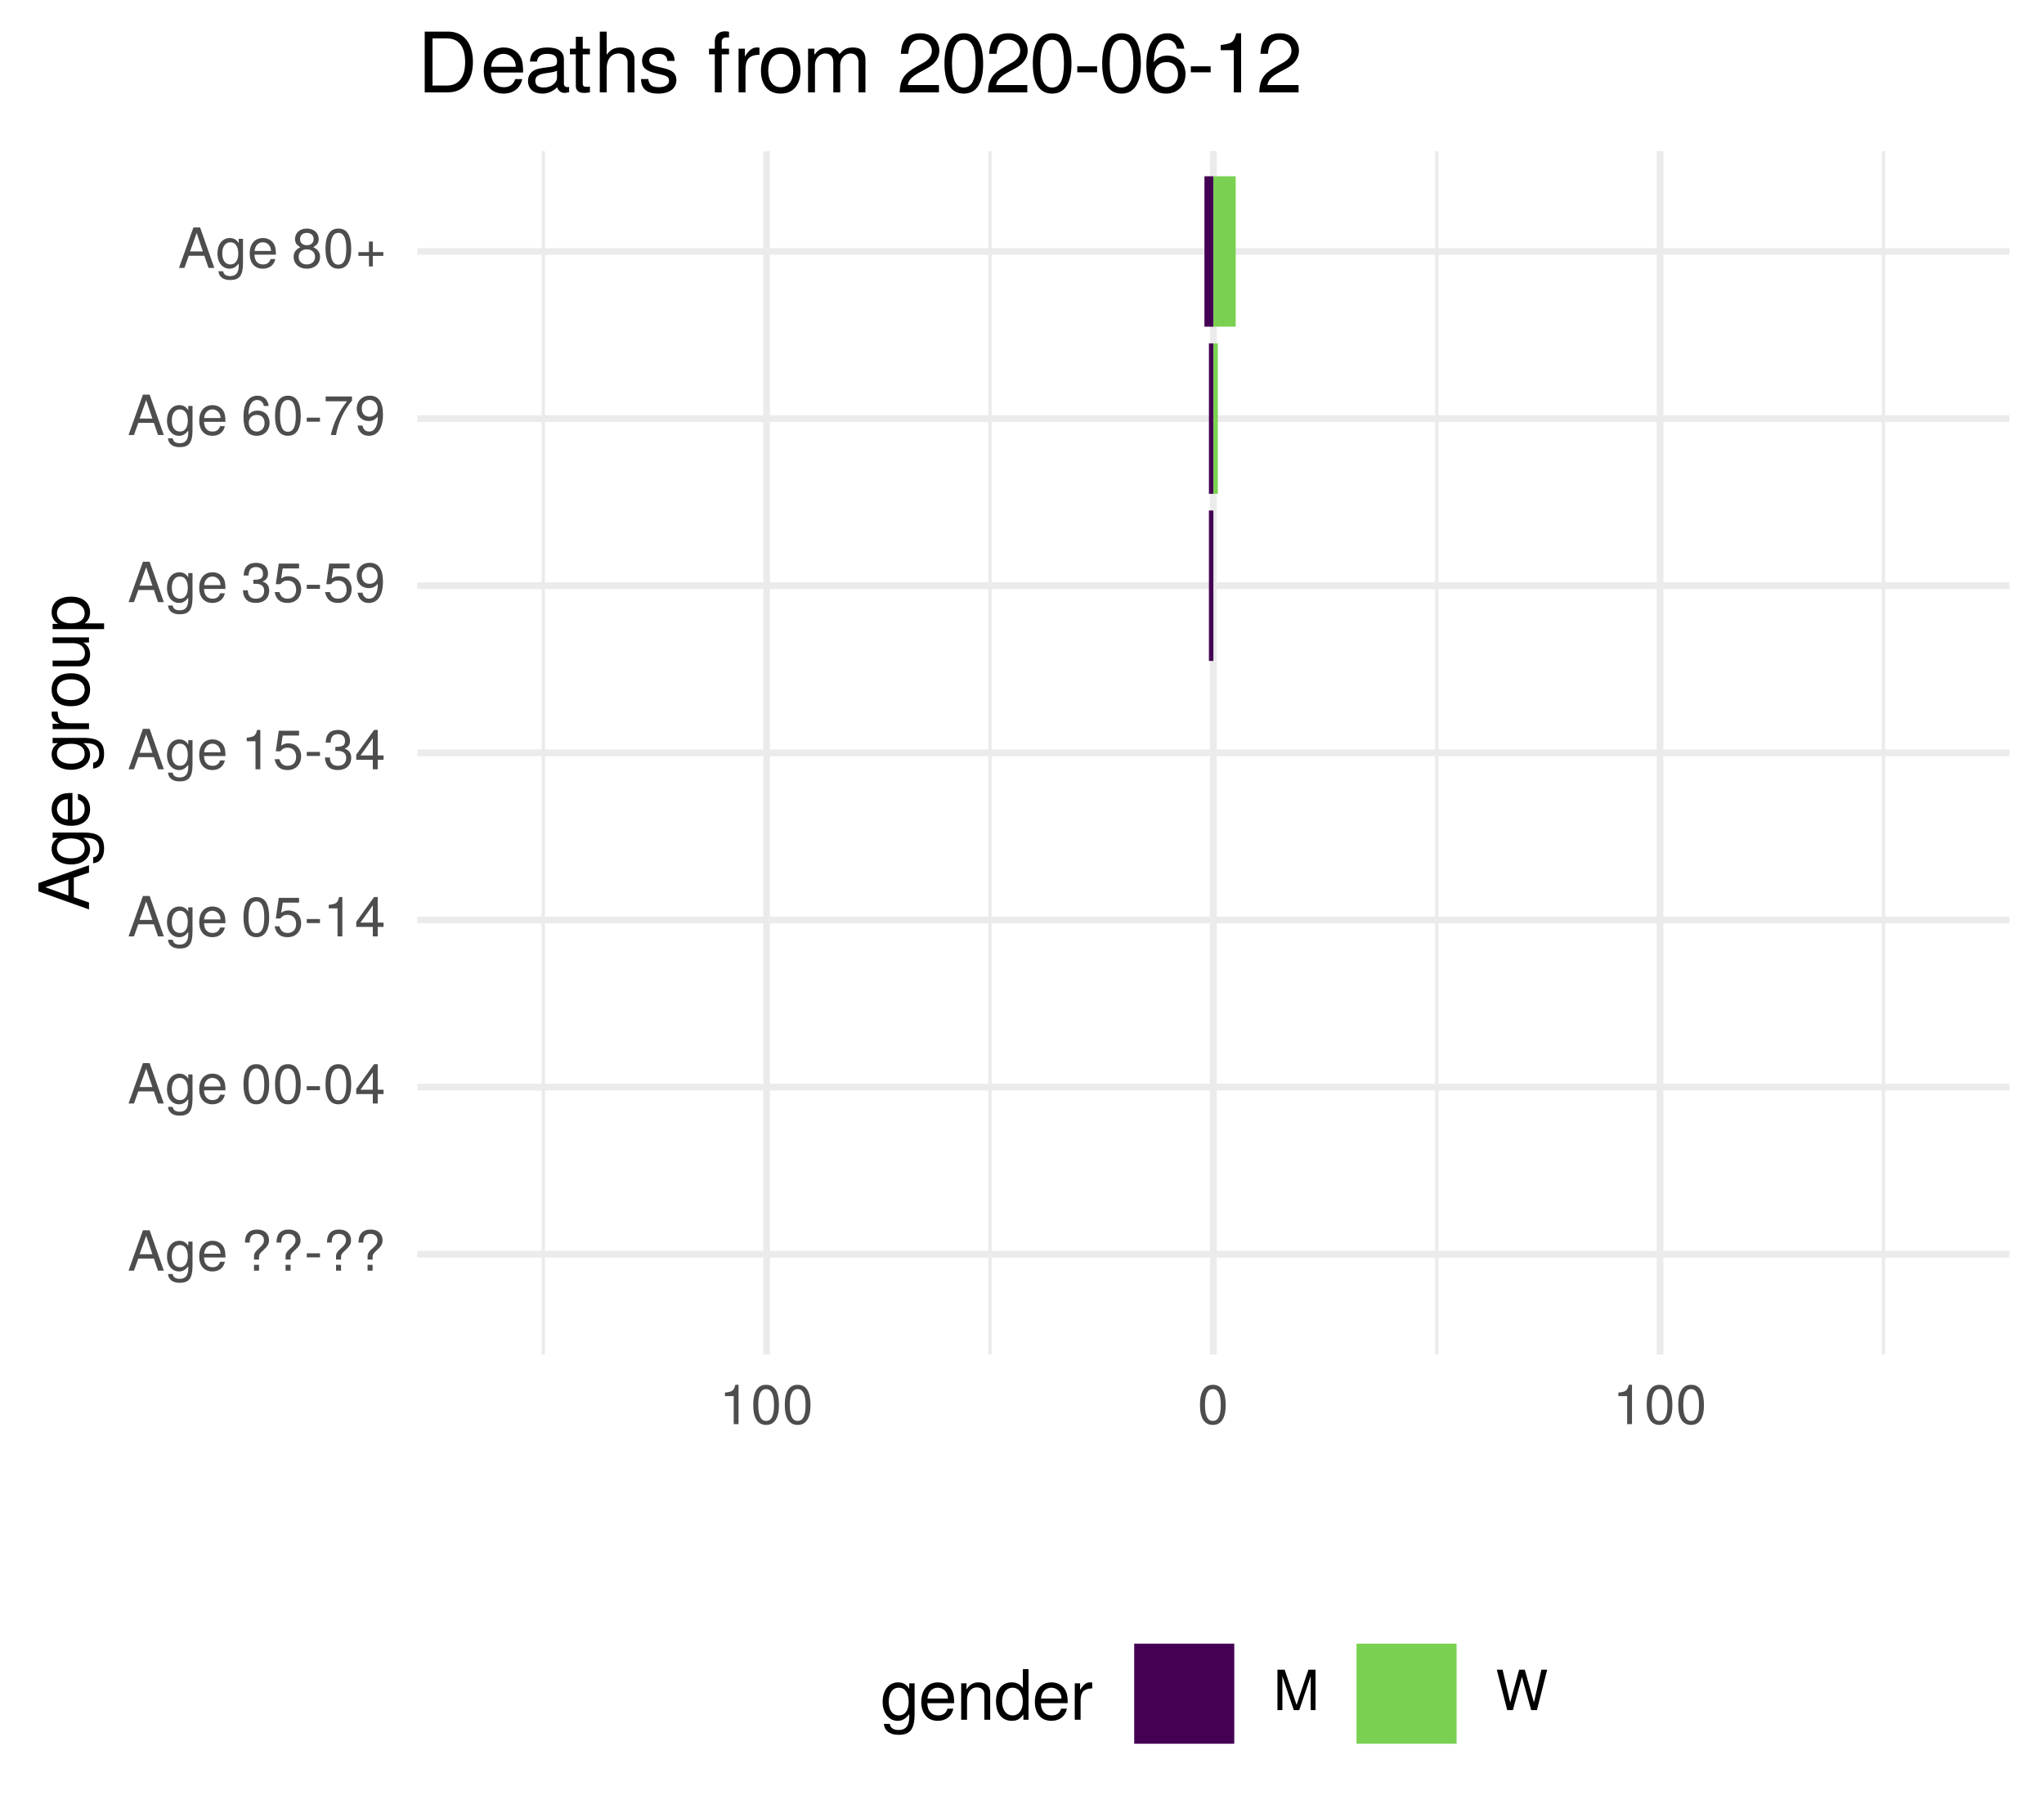
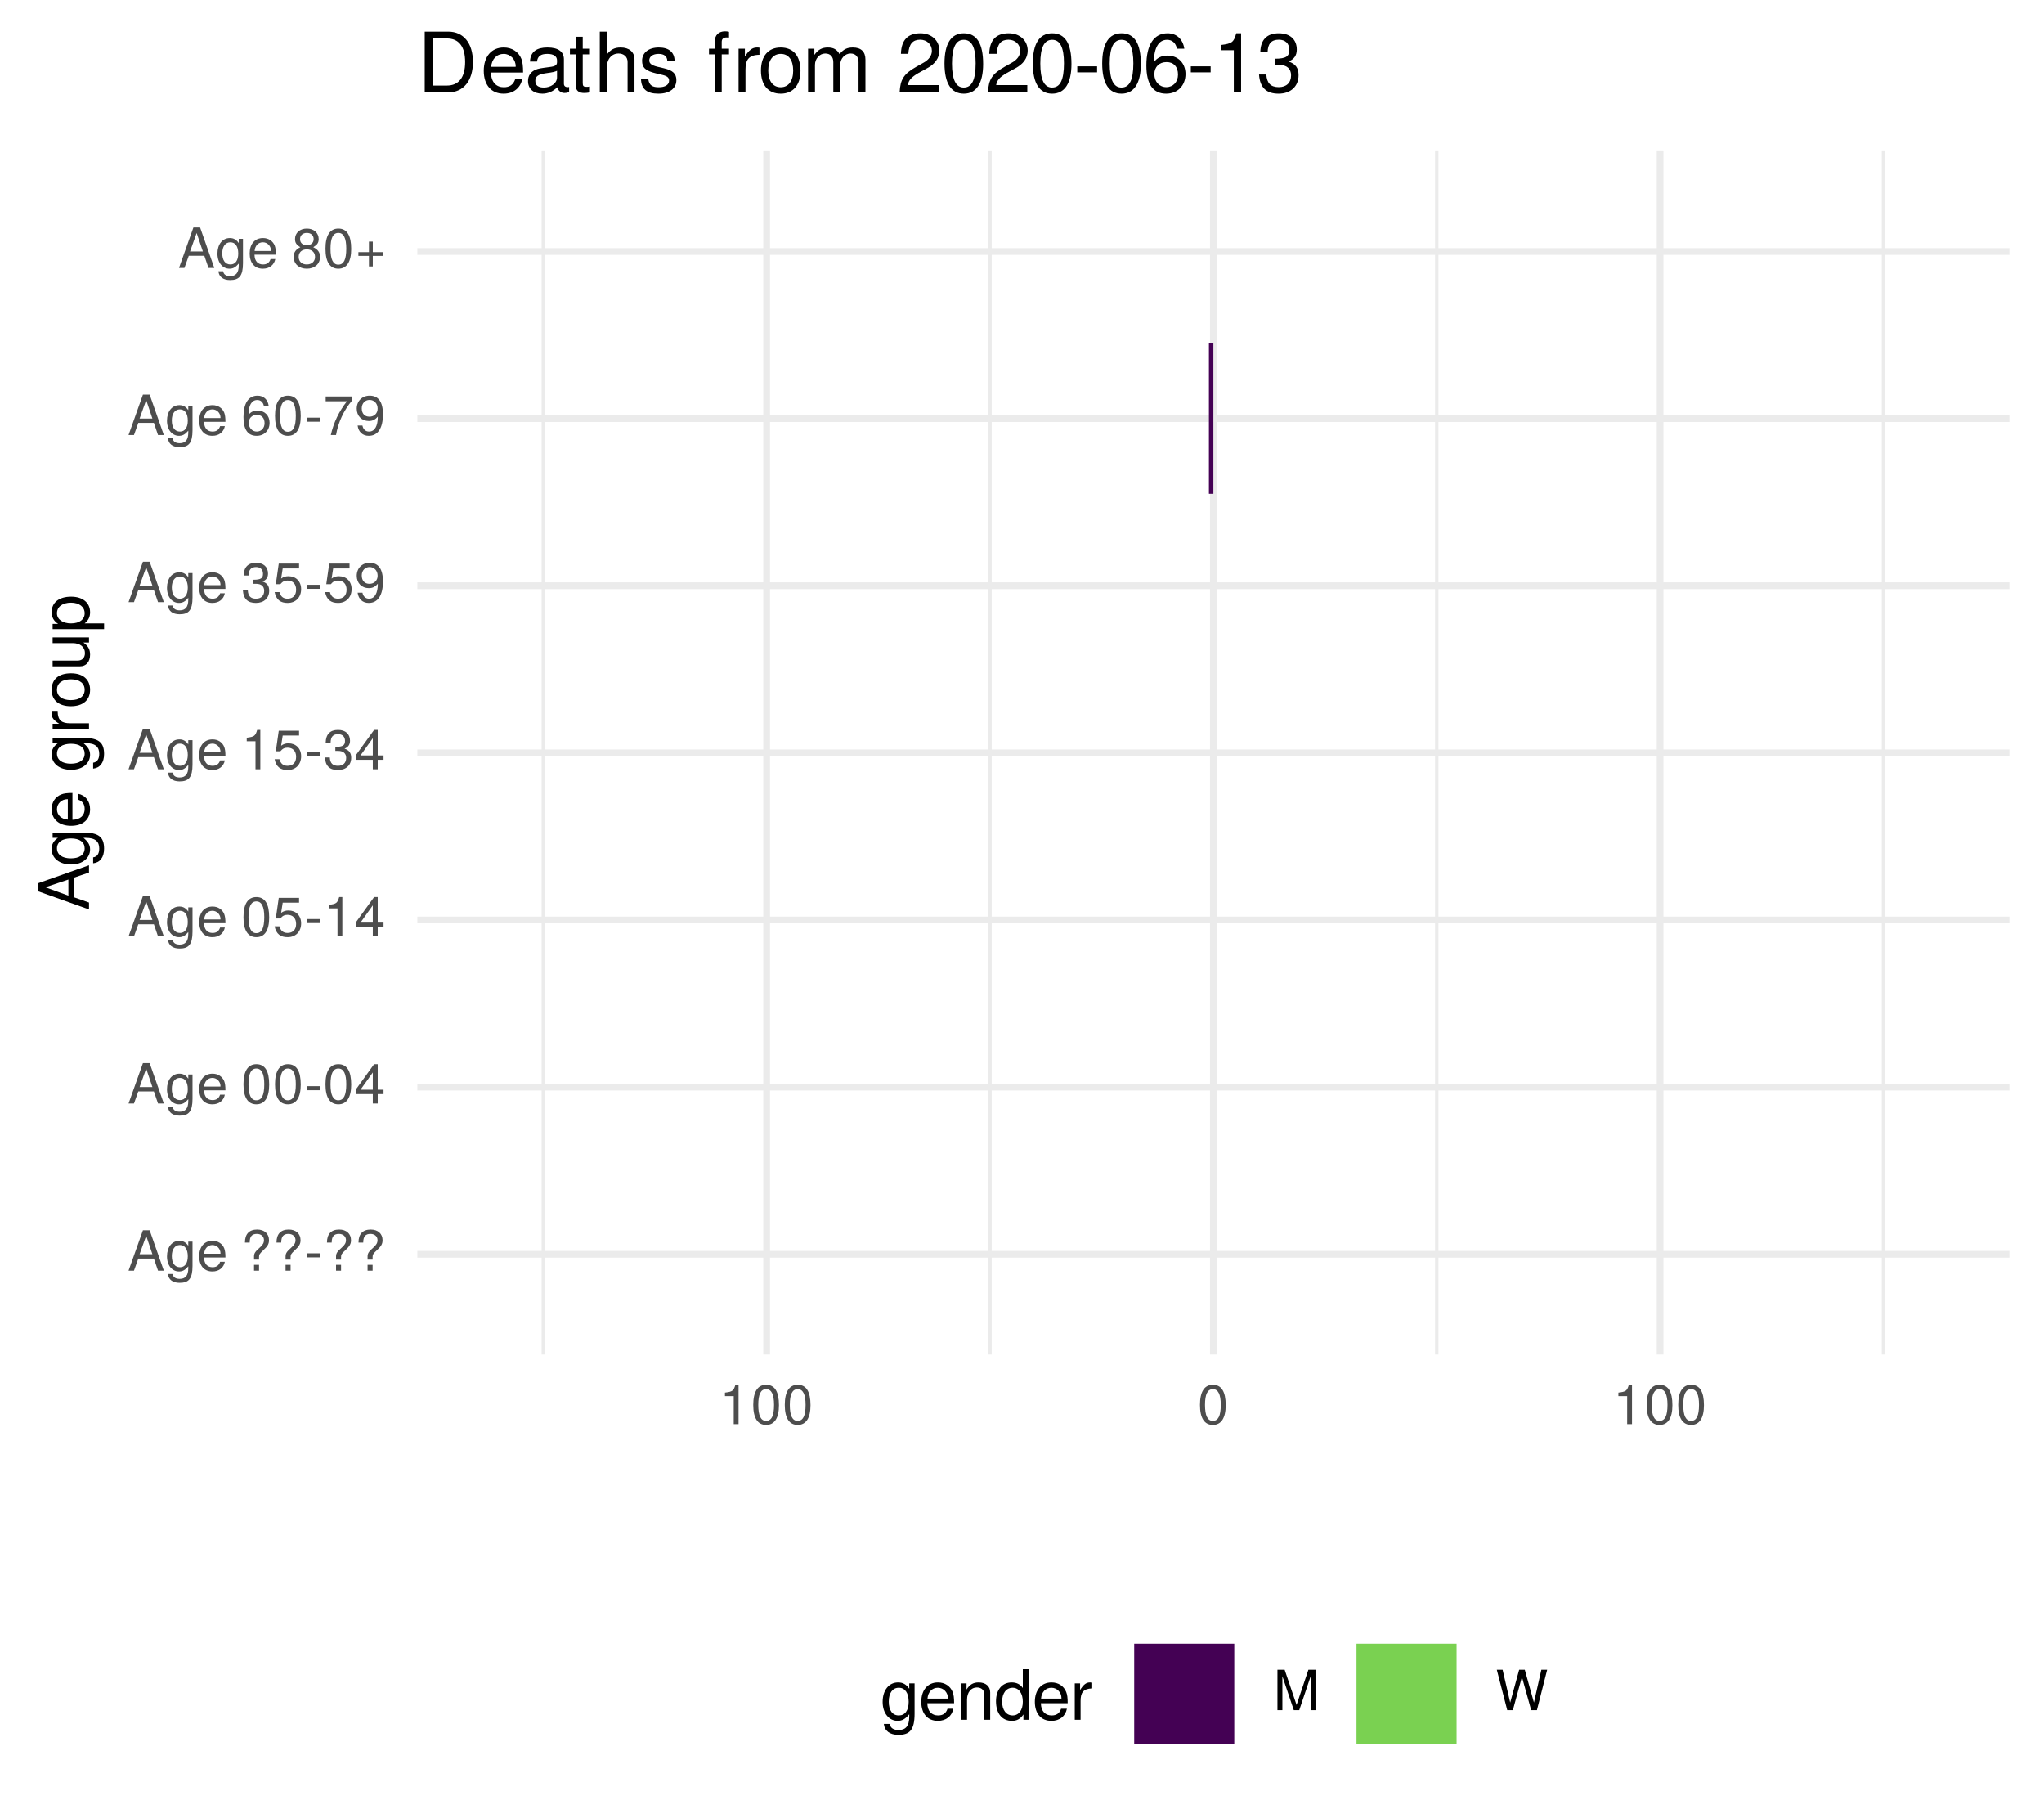
<svg xmlns="http://www.w3.org/2000/svg" xmlns:xlink="http://www.w3.org/1999/xlink" width="324pt" height="288pt" viewBox="0 0 324 288" version="1.1">
  <defs>
    <g>
      <symbol overflow="visible" id="glyph0-0">
        <path style="stroke:none;" d="" />
      </symbol>
      <symbol overflow="visible" id="glyph0-1">
        <path style="stroke:none;" d="M 5.75 0 L 3.5 -6.406 L 2.438 -6.406 L 0.156 0 L 1.016 0 L 1.703 -1.922 L 4.172 -1.922 L 4.828 0 Z M 3.938 -2.609 L 1.906 -2.609 L 2.953 -5.531 Z M 3.938 -2.609 " />
      </symbol>
      <symbol overflow="visible" id="glyph0-2">
        <path style="stroke:none;" d="M 4.297 -0.75 L 4.297 -4.609 L 3.625 -4.609 L 3.625 -3.938 C 3.25 -4.484 2.812 -4.734 2.219 -4.734 C 1.047 -4.734 0.25 -3.75 0.25 -2.266 C 0.25 -0.812 1.078 0.125 2.156 0.125 C 2.734 0.125 3.141 -0.109 3.625 -0.688 L 3.625 -0.391 C 3.625 0.828 3.125 1.297 2.266 1.297 C 1.688 1.297 1.234 1.094 1.156 0.531 L 0.406 0.531 C 0.484 1.406 1.156 1.922 2.25 1.922 C 3.688 1.922 4.297 1.281 4.297 -0.75 Z M 3.547 -2.281 C 3.547 -1.172 3.078 -0.547 2.312 -0.547 C 1.5 -0.547 1.016 -1.188 1.016 -2.312 C 1.016 -3.406 1.516 -4.062 2.297 -4.062 C 3.094 -4.062 3.547 -3.391 3.547 -2.281 Z M 3.547 -2.281 " />
      </symbol>
      <symbol overflow="visible" id="glyph0-3">
        <path style="stroke:none;" d="M 4.516 -2.094 C 4.516 -2.766 4.453 -3.188 4.328 -3.531 C 4.031 -4.281 3.328 -4.734 2.469 -4.734 C 1.172 -4.734 0.359 -3.797 0.359 -2.281 C 0.359 -0.766 1.156 0.125 2.453 0.125 C 3.5 0.125 4.234 -0.469 4.422 -1.406 L 3.672 -1.406 C 3.469 -0.797 3.062 -0.547 2.469 -0.547 C 1.703 -0.547 1.141 -1.031 1.125 -2.094 Z M 3.734 -2.75 C 3.734 -2.75 3.734 -2.703 3.719 -2.688 L 1.141 -2.688 C 1.203 -3.516 1.719 -4.062 2.453 -4.062 C 3.172 -4.062 3.734 -3.469 3.734 -2.75 Z M 3.734 -2.75 " />
      </symbol>
      <symbol overflow="visible" id="glyph0-4">
        <path style="stroke:none;" d="" />
      </symbol>
      <symbol overflow="visible" id="glyph0-5">
        <path style="stroke:none;" d="M 4.422 -4.828 C 4.422 -5.859 3.688 -6.516 2.547 -6.516 C 1.281 -6.516 0.609 -5.812 0.609 -4.453 L 1.359 -4.453 C 1.359 -5.422 1.719 -5.828 2.5 -5.828 C 3.172 -5.828 3.625 -5.422 3.625 -4.828 C 3.625 -4.422 3.438 -4.078 2.969 -3.672 C 2.453 -3.203 2.453 -3.203 2.297 -3 C 2.109 -2.75 2.047 -2.547 2.047 -2.234 L 2.047 -1.75 L 2.844 -1.75 L 2.844 -2.156 C 2.844 -2.547 2.938 -2.703 3.531 -3.25 C 4.203 -3.859 4.422 -4.25 4.422 -4.828 Z M 2.844 0 L 2.844 -0.922 L 2.047 -0.922 L 2.047 0 Z M 2.844 0 " />
      </symbol>
      <symbol overflow="visible" id="glyph0-6">
        <path style="stroke:none;" d="M 2.5 -2.109 L 2.5 -2.75 L 0.406 -2.75 L 0.406 -2.109 Z M 2.5 -2.109 " />
      </symbol>
      <symbol overflow="visible" id="glyph0-7">
        <path style="stroke:none;" d="M 4.453 -3 C 4.453 -5.156 3.781 -6.234 2.422 -6.234 C 1.078 -6.234 0.375 -5.141 0.375 -3.047 C 0.375 -0.953 1.078 0.125 2.422 0.125 C 3.734 0.125 4.453 -0.953 4.453 -3 Z M 3.672 -3.062 C 3.672 -1.297 3.266 -0.516 2.406 -0.516 C 1.578 -0.516 1.172 -1.344 1.172 -3.047 C 1.172 -4.75 1.578 -5.547 2.422 -5.547 C 3.25 -5.547 3.672 -4.734 3.672 -3.062 Z M 3.672 -3.062 " />
      </symbol>
      <symbol overflow="visible" id="glyph0-8">
        <path style="stroke:none;" d="M 4.578 -1.5 L 4.578 -2.188 L 3.656 -2.188 L 3.656 -6.234 L 3.078 -6.234 L 0.25 -2.312 L 0.25 -1.5 L 2.875 -1.5 L 2.875 0 L 3.656 0 L 3.656 -1.5 Z M 2.875 -2.188 L 0.922 -2.188 L 2.875 -4.922 Z M 2.875 -2.188 " />
      </symbol>
      <symbol overflow="visible" id="glyph0-9">
        <path style="stroke:none;" d="M 4.516 -2.062 C 4.516 -3.297 3.688 -4.109 2.5 -4.109 C 2.062 -4.109 1.703 -4 1.344 -3.734 L 1.594 -5.344 L 4.188 -5.344 L 4.188 -6.109 L 0.969 -6.109 L 0.5 -2.844 L 1.219 -2.844 C 1.578 -3.266 1.875 -3.422 2.359 -3.422 C 3.188 -3.422 3.719 -2.891 3.719 -1.969 C 3.719 -1.062 3.203 -0.547 2.359 -0.547 C 1.688 -0.547 1.266 -0.891 1.078 -1.594 L 0.312 -1.594 C 0.562 -0.359 1.266 0.125 2.375 0.125 C 3.641 0.125 4.516 -0.75 4.516 -2.062 Z M 4.516 -2.062 " />
      </symbol>
      <symbol overflow="visible" id="glyph0-10">
        <path style="stroke:none;" d="M 3.047 0 L 3.047 -6.234 L 2.547 -6.234 C 2.266 -5.281 2.094 -5.141 0.891 -5 L 0.891 -4.438 L 2.281 -4.438 L 2.281 0 Z M 3.047 0 " />
      </symbol>
      <symbol overflow="visible" id="glyph0-11">
        <path style="stroke:none;" d="M 4.453 -1.812 C 4.453 -2.562 4.141 -3.016 3.391 -3.266 C 3.969 -3.5 4.266 -3.891 4.266 -4.516 C 4.266 -5.594 3.547 -6.234 2.359 -6.234 C 1.109 -6.234 0.438 -5.547 0.406 -4.219 L 1.188 -4.219 C 1.203 -5.141 1.578 -5.562 2.375 -5.562 C 3.062 -5.562 3.469 -5.156 3.469 -4.5 C 3.469 -3.828 3.188 -3.547 1.938 -3.547 L 1.938 -2.906 L 2.359 -2.906 C 3.219 -2.906 3.656 -2.5 3.656 -1.797 C 3.656 -1.016 3.172 -0.547 2.359 -0.547 C 1.516 -0.547 1.109 -0.969 1.062 -1.875 L 0.281 -1.875 C 0.375 -0.5 1.062 0.125 2.344 0.125 C 3.625 0.125 4.453 -0.641 4.453 -1.812 Z M 4.453 -1.812 " />
      </symbol>
      <symbol overflow="visible" id="glyph0-12">
        <path style="stroke:none;" d="M 4.484 -3.266 C 4.484 -5.219 3.797 -6.234 2.375 -6.234 C 1.188 -6.234 0.328 -5.391 0.328 -4.172 C 0.328 -3.016 1.125 -2.219 2.25 -2.219 C 2.844 -2.219 3.266 -2.438 3.672 -2.922 C 3.672 -1.406 3.172 -0.547 2.281 -0.547 C 1.734 -0.547 1.359 -0.891 1.234 -1.5 L 0.469 -1.5 C 0.609 -0.469 1.281 0.125 2.234 0.125 C 3.688 0.125 4.484 -1.109 4.484 -3.266 Z M 3.641 -4.188 C 3.641 -3.422 3.094 -2.906 2.344 -2.906 C 1.594 -2.906 1.125 -3.391 1.125 -4.234 C 1.125 -5.016 1.656 -5.562 2.359 -5.562 C 3.094 -5.562 3.641 -5 3.641 -4.188 Z M 3.641 -4.188 " />
      </symbol>
      <symbol overflow="visible" id="glyph0-13">
        <path style="stroke:none;" d="M 4.516 -1.938 C 4.516 -3.094 3.719 -3.875 2.609 -3.875 C 1.984 -3.875 1.5 -3.641 1.172 -3.188 C 1.172 -4.703 1.672 -5.547 2.562 -5.547 C 3.109 -5.547 3.484 -5.203 3.609 -4.609 L 4.375 -4.609 C 4.234 -5.625 3.562 -6.234 2.609 -6.234 C 1.156 -6.234 0.375 -5.016 0.375 -2.844 C 0.375 -0.891 1.047 0.125 2.469 0.125 C 3.656 0.125 4.516 -0.719 4.516 -1.938 Z M 3.719 -1.875 C 3.719 -1.094 3.188 -0.547 2.484 -0.547 C 1.766 -0.547 1.219 -1.125 1.219 -1.922 C 1.219 -2.688 1.734 -3.188 2.5 -3.188 C 3.25 -3.188 3.719 -2.703 3.719 -1.875 Z M 3.719 -1.875 " />
      </symbol>
      <symbol overflow="visible" id="glyph0-14">
        <path style="stroke:none;" d="M 4.578 -5.453 L 4.578 -6.109 L 0.406 -6.109 L 0.406 -5.344 L 3.781 -5.344 C 2.531 -3.781 1.656 -1.953 1.219 0 L 2.047 0 C 2.391 -2.016 3.266 -3.891 4.578 -5.453 Z M 4.578 -5.453 " />
      </symbol>
      <symbol overflow="visible" id="glyph0-15">
        <path style="stroke:none;" d="M 4.516 -1.766 C 4.516 -2.453 4.156 -2.938 3.438 -3.281 C 4.078 -3.672 4.297 -3.984 4.297 -4.578 C 4.297 -5.547 3.531 -6.234 2.422 -6.234 C 1.312 -6.234 0.547 -5.547 0.547 -4.578 C 0.547 -4 0.75 -3.672 1.391 -3.281 C 0.672 -2.938 0.328 -2.453 0.328 -1.766 C 0.328 -0.625 1.188 0.125 2.422 0.125 C 3.656 0.125 4.516 -0.625 4.516 -1.766 Z M 3.5 -4.562 C 3.5 -3.969 3.062 -3.594 2.422 -3.594 C 1.766 -3.594 1.344 -3.969 1.344 -4.562 C 1.344 -5.156 1.766 -5.547 2.422 -5.547 C 3.078 -5.547 3.5 -5.156 3.5 -4.562 Z M 3.719 -1.75 C 3.719 -1.016 3.188 -0.547 2.406 -0.547 C 1.641 -0.547 1.125 -1.016 1.125 -1.75 C 1.125 -2.484 1.641 -2.938 2.422 -2.938 C 3.188 -2.938 3.719 -2.484 3.719 -1.75 Z M 3.719 -1.75 " />
      </symbol>
      <symbol overflow="visible" id="glyph0-16">
        <path style="stroke:none;" d="M 4.547 -1.906 L 4.547 -2.5 L 2.875 -2.5 L 2.875 -4.172 L 2.266 -4.172 L 2.266 -2.5 L 0.594 -2.5 L 0.594 -1.906 L 2.266 -1.906 L 2.266 -0.234 L 2.875 -0.234 L 2.875 -1.906 Z M 4.547 -1.906 " />
      </symbol>
      <symbol overflow="visible" id="glyph0-17">
        <path style="stroke:none;" d="M 6.688 0 L 6.688 -6.406 L 5.562 -6.406 L 3.688 -0.828 L 1.797 -6.406 L 0.656 -6.406 L 0.656 0 L 1.438 0 L 1.438 -5.375 L 3.25 0 L 4.109 0 L 5.922 -5.375 L 5.922 0 Z M 6.688 0 " />
      </symbol>
      <symbol overflow="visible" id="glyph0-18">
        <path style="stroke:none;" d="M 8.172 -6.406 L 7.25 -6.406 L 6.078 -1.203 L 4.625 -6.406 L 3.734 -6.406 L 2.312 -1.203 L 1.109 -6.406 L 0.188 -6.406 L 1.844 0 L 2.734 0 L 4.172 -5.266 L 5.641 0 L 6.547 0 Z M 8.172 -6.406 " />
      </symbol>
      <symbol overflow="visible" id="glyph1-0">
        <path style="stroke:none;" d="" />
      </symbol>
      <symbol overflow="visible" id="glyph1-1">
        <path style="stroke:none;" d="M 0 -7.188 L -8.016 -4.359 L -8.016 -3.047 L 0 -0.188 L 0 -1.281 L -2.406 -2.125 L -2.406 -5.219 L 0 -6.031 Z M -3.266 -4.922 L -3.266 -2.375 L -6.922 -3.703 Z M -3.266 -4.922 " />
      </symbol>
      <symbol overflow="visible" id="glyph1-2">
        <path style="stroke:none;" d="M -0.953 -5.375 L -5.766 -5.375 L -5.766 -4.531 L -4.922 -4.531 C -5.609 -4.062 -5.922 -3.516 -5.922 -2.766 C -5.922 -1.312 -4.703 -0.312 -2.828 -0.312 C -1.016 -0.312 0.172 -1.344 0.172 -2.688 C 0.172 -3.422 -0.141 -3.922 -0.875 -4.531 L -0.484 -4.531 C 1.047 -4.531 1.625 -3.906 1.625 -2.844 C 1.625 -2.109 1.359 -1.547 0.656 -1.438 L 0.656 -0.5 C 1.75 -0.609 2.391 -1.453 2.391 -2.812 C 2.391 -4.609 1.594 -5.375 -0.953 -5.375 Z M -2.844 -4.438 C -1.469 -4.438 -0.688 -3.844 -0.688 -2.875 C -0.688 -1.875 -1.484 -1.281 -2.875 -1.281 C -4.266 -1.281 -5.078 -1.891 -5.078 -2.875 C -5.078 -3.859 -4.25 -4.438 -2.844 -4.438 Z M -2.844 -4.438 " />
      </symbol>
      <symbol overflow="visible" id="glyph1-3">
        <path style="stroke:none;" d="M -2.625 -5.641 C -3.453 -5.641 -3.984 -5.578 -4.406 -5.406 C -5.359 -5.031 -5.922 -4.156 -5.922 -3.078 C -5.922 -1.469 -4.734 -0.438 -2.844 -0.438 C -0.953 -0.438 0.172 -1.438 0.172 -3.062 C 0.172 -4.375 -0.578 -5.297 -1.75 -5.516 L -1.75 -4.594 C -0.984 -4.344 -0.688 -3.828 -0.688 -3.094 C -0.688 -2.141 -1.297 -1.422 -2.625 -1.391 Z M -3.438 -4.656 C -3.438 -4.656 -3.391 -4.656 -3.359 -4.656 L -3.359 -1.422 C -4.391 -1.5 -5.078 -2.141 -5.078 -3.062 C -5.078 -3.969 -4.328 -4.656 -3.438 -4.656 Z M -3.438 -4.656 " />
      </symbol>
      <symbol overflow="visible" id="glyph1-4">
        <path style="stroke:none;" d="" />
      </symbol>
      <symbol overflow="visible" id="glyph1-5">
        <path style="stroke:none;" d="M -4.969 -3.531 L -5.891 -3.531 C -5.922 -3.375 -5.922 -3.297 -5.922 -3.172 C -5.922 -2.578 -5.578 -2.141 -4.719 -1.609 L -5.766 -1.609 L -5.766 -0.766 L 0 -0.766 L 0 -1.688 L -2.984 -1.688 C -4.297 -1.688 -4.938 -2.109 -4.969 -3.531 Z M -4.969 -3.531 " />
      </symbol>
      <symbol overflow="visible" id="glyph1-6">
        <path style="stroke:none;" d="M -2.844 -5.609 C -4.828 -5.609 -5.922 -4.656 -5.922 -2.984 C -5.922 -1.375 -4.812 -0.391 -2.875 -0.391 C -0.953 -0.391 0.172 -1.359 0.172 -3 C 0.172 -4.625 -0.953 -5.609 -2.844 -5.609 Z M -2.844 -4.656 C -1.5 -4.656 -0.688 -4.016 -0.688 -3 C -0.688 -1.984 -1.484 -1.359 -2.875 -1.359 C -4.266 -1.359 -5.078 -1.984 -5.078 -3 C -5.078 -4.031 -4.281 -4.656 -2.844 -4.656 Z M -2.844 -4.656 " />
      </symbol>
      <symbol overflow="visible" id="glyph1-7">
        <path style="stroke:none;" d="M 0 -5.297 L -5.766 -5.297 L -5.766 -4.391 L -2.578 -4.391 C -1.406 -4.391 -0.641 -3.766 -0.641 -2.812 C -0.641 -2.094 -1.078 -1.625 -1.766 -1.625 L -5.766 -1.625 L -5.766 -0.719 L -1.406 -0.719 C -0.453 -0.719 0.172 -1.438 0.172 -2.547 C 0.172 -3.406 -0.125 -3.938 -0.891 -4.484 L 0 -4.484 Z M 0 -5.297 " />
      </symbol>
      <symbol overflow="visible" id="glyph1-8">
        <path style="stroke:none;" d="M -2.828 -5.75 C -4.766 -5.75 -5.922 -4.812 -5.922 -3.281 C -5.922 -2.5 -5.578 -1.875 -4.891 -1.438 L -5.766 -1.438 L -5.766 -0.609 L 2.391 -0.609 L 2.391 -1.516 L -0.688 -1.516 C -0.094 -2 0.172 -2.547 0.172 -3.281 C 0.172 -4.781 -0.984 -5.75 -2.828 -5.75 Z M -2.844 -4.797 C -1.547 -4.797 -0.688 -4.125 -0.688 -3.125 C -0.688 -2.156 -1.484 -1.516 -2.844 -1.516 C -4.188 -1.516 -5.078 -2.156 -5.078 -3.125 C -5.078 -4.141 -4.219 -4.797 -2.844 -4.797 Z M -2.844 -4.797 " />
      </symbol>
      <symbol overflow="visible" id="glyph2-0">
        <path style="stroke:none;" d="" />
      </symbol>
      <symbol overflow="visible" id="glyph2-1">
        <path style="stroke:none;" d="M 5.375 -0.953 L 5.375 -5.766 L 4.531 -5.766 L 4.531 -4.922 C 4.062 -5.609 3.516 -5.922 2.766 -5.922 C 1.312 -5.922 0.312 -4.703 0.312 -2.828 C 0.312 -1.016 1.344 0.172 2.688 0.172 C 3.422 0.172 3.922 -0.141 4.531 -0.875 L 4.531 -0.484 C 4.531 1.047 3.906 1.625 2.844 1.625 C 2.109 1.625 1.547 1.359 1.438 0.656 L 0.5 0.656 C 0.609 1.75 1.453 2.391 2.812 2.391 C 4.609 2.391 5.375 1.594 5.375 -0.953 Z M 4.438 -2.844 C 4.438 -1.469 3.844 -0.688 2.875 -0.688 C 1.875 -0.688 1.281 -1.484 1.281 -2.875 C 1.281 -4.266 1.891 -5.078 2.875 -5.078 C 3.859 -5.078 4.438 -4.25 4.438 -2.844 Z M 4.438 -2.844 " />
      </symbol>
      <symbol overflow="visible" id="glyph2-2">
        <path style="stroke:none;" d="M 5.641 -2.625 C 5.641 -3.453 5.578 -3.984 5.406 -4.406 C 5.031 -5.359 4.156 -5.922 3.078 -5.922 C 1.469 -5.922 0.438 -4.734 0.438 -2.844 C 0.438 -0.953 1.438 0.172 3.062 0.172 C 4.375 0.172 5.297 -0.578 5.516 -1.75 L 4.594 -1.75 C 4.344 -0.984 3.828 -0.688 3.094 -0.688 C 2.141 -0.688 1.422 -1.297 1.391 -2.625 Z M 4.656 -3.438 C 4.656 -3.438 4.656 -3.391 4.656 -3.359 L 1.422 -3.359 C 1.5 -4.391 2.141 -5.078 3.062 -5.078 C 3.969 -5.078 4.656 -4.328 4.656 -3.438 Z M 4.656 -3.438 " />
      </symbol>
      <symbol overflow="visible" id="glyph2-3">
        <path style="stroke:none;" d="M 5.359 0 L 5.359 -4.359 C 5.359 -5.312 4.641 -5.922 3.531 -5.922 C 2.672 -5.922 2.125 -5.594 1.609 -4.797 L 1.609 -5.766 L 0.766 -5.766 L 0.766 0 L 1.688 0 L 1.688 -3.172 C 1.688 -4.359 2.328 -5.125 3.25 -5.125 C 3.984 -5.125 4.438 -4.688 4.438 -4 L 4.438 0 Z M 5.359 0 " />
      </symbol>
      <symbol overflow="visible" id="glyph2-4">
        <path style="stroke:none;" d="M 5.438 0 L 5.438 -8.016 L 4.531 -8.016 L 4.531 -5.031 C 4.141 -5.625 3.531 -5.922 2.766 -5.922 C 1.266 -5.922 0.281 -4.781 0.281 -2.938 C 0.281 -0.984 1.25 0.172 2.797 0.172 C 3.594 0.172 4.141 -0.125 4.625 -0.844 L 4.625 0 Z M 4.531 -2.859 C 4.531 -1.531 3.891 -0.688 2.922 -0.688 C 1.906 -0.688 1.25 -1.547 1.25 -2.875 C 1.25 -4.219 1.906 -5.078 2.922 -5.078 C 3.906 -5.078 4.531 -4.188 4.531 -2.859 Z M 4.531 -2.859 " />
      </symbol>
      <symbol overflow="visible" id="glyph2-5">
        <path style="stroke:none;" d="M 3.531 -4.969 L 3.531 -5.891 C 3.375 -5.922 3.297 -5.922 3.172 -5.922 C 2.578 -5.922 2.141 -5.578 1.609 -4.719 L 1.609 -5.766 L 0.766 -5.766 L 0.766 0 L 1.688 0 L 1.688 -2.984 C 1.688 -4.297 2.109 -4.938 3.531 -4.969 Z M 3.531 -4.969 " />
      </symbol>
      <symbol overflow="visible" id="glyph3-0">
        <path style="stroke:none;" d="" />
      </symbol>
      <symbol overflow="visible" id="glyph3-1">
        <path style="stroke:none;" d="M 8.812 -4.812 C 8.812 -7.797 7.328 -9.625 4.891 -9.625 L 1.172 -9.625 L 1.172 0 L 4.891 0 C 7.312 0 8.812 -1.828 8.812 -4.812 Z M 7.578 -4.812 C 7.578 -2.375 6.578 -1.078 4.672 -1.078 L 2.406 -1.078 L 2.406 -8.547 L 4.672 -8.547 C 6.578 -8.547 7.578 -7.266 7.578 -4.812 Z M 7.578 -4.812 " />
      </symbol>
      <symbol overflow="visible" id="glyph3-2">
        <path style="stroke:none;" d="M 6.766 -3.141 C 6.766 -4.141 6.688 -4.781 6.5 -5.297 C 6.047 -6.438 4.984 -7.109 3.703 -7.109 C 1.766 -7.109 0.531 -5.688 0.531 -3.422 C 0.531 -1.156 1.734 0.203 3.672 0.203 C 5.25 0.203 6.344 -0.703 6.625 -2.094 L 5.516 -2.094 C 5.219 -1.188 4.594 -0.812 3.703 -0.812 C 2.562 -0.812 1.703 -1.562 1.672 -3.141 Z M 5.594 -4.125 C 5.594 -4.125 5.594 -4.062 5.578 -4.047 L 1.703 -4.047 C 1.797 -5.266 2.578 -6.094 3.688 -6.094 C 4.766 -6.094 5.594 -5.203 5.594 -4.125 Z M 5.594 -4.125 " />
      </symbol>
      <symbol overflow="visible" id="glyph3-3">
        <path style="stroke:none;" d="M 7.062 -0.031 L 7.062 -0.859 C 6.938 -0.828 6.891 -0.828 6.828 -0.828 C 6.438 -0.828 6.234 -1.031 6.234 -1.375 L 6.234 -5.234 C 6.234 -6.453 5.328 -7.109 3.625 -7.109 C 1.953 -7.109 0.922 -6.469 0.859 -4.875 L 1.969 -4.875 C 2.062 -5.719 2.562 -6.094 3.594 -6.094 C 4.578 -6.094 5.141 -5.734 5.141 -5.062 L 5.141 -4.781 C 5.141 -4.312 4.859 -4.125 3.984 -4.016 C 2.422 -3.812 2.188 -3.766 1.766 -3.594 C 0.969 -3.266 0.547 -2.641 0.547 -1.797 C 0.547 -0.547 1.422 0.203 2.828 0.203 C 3.703 0.203 4.562 -0.172 5.172 -0.812 C 5.297 -0.297 5.766 0.094 6.312 0.094 C 6.531 0.094 6.703 0.062 7.062 -0.031 Z M 5.141 -2.391 C 5.141 -1.406 4.125 -0.766 3.062 -0.766 C 2.203 -0.766 1.703 -1.062 1.703 -1.828 C 1.703 -2.547 2.188 -2.859 3.359 -3.031 C 4.531 -3.188 4.766 -3.25 5.141 -3.422 Z M 5.141 -2.391 " />
      </symbol>
      <symbol overflow="visible" id="glyph3-4">
        <path style="stroke:none;" d="M 3.359 0 L 3.359 -0.922 C 3.203 -0.891 3.031 -0.875 2.828 -0.875 C 2.344 -0.875 2.219 -1 2.219 -1.484 L 2.219 -6.016 L 3.359 -6.016 L 3.359 -6.922 L 2.219 -6.922 L 2.219 -8.812 L 1.125 -8.812 L 1.125 -6.922 L 0.188 -6.922 L 0.188 -6.016 L 1.125 -6.016 L 1.125 -1 C 1.125 -0.297 1.594 0.094 2.453 0.094 C 2.719 0.094 2.984 0.062 3.359 0 Z M 3.359 0 " />
      </symbol>
      <symbol overflow="visible" id="glyph3-5">
        <path style="stroke:none;" d="M 6.422 0 L 6.422 -5.234 C 6.422 -6.391 5.578 -7.109 4.234 -7.109 C 3.266 -7.109 2.672 -6.812 2.016 -5.969 L 2.016 -9.625 L 0.922 -9.625 L 0.922 0 L 2.016 0 L 2.016 -3.812 C 2.016 -5.234 2.766 -6.156 3.891 -6.156 C 4.672 -6.156 5.328 -5.703 5.328 -4.797 L 5.328 0 Z M 6.422 0 " />
      </symbol>
      <symbol overflow="visible" id="glyph3-6">
        <path style="stroke:none;" d="M 6.062 -1.938 C 6.062 -2.969 5.484 -3.484 4.109 -3.812 L 3.047 -4.062 C 2.156 -4.281 1.766 -4.562 1.766 -5.062 C 1.766 -5.688 2.344 -6.094 3.234 -6.094 C 4.125 -6.094 4.594 -5.719 4.625 -4.984 L 5.781 -4.984 C 5.766 -6.344 4.875 -7.109 3.281 -7.109 C 1.656 -7.109 0.625 -6.281 0.625 -5 C 0.625 -3.922 1.172 -3.406 2.812 -3.016 L 3.844 -2.766 C 4.609 -2.578 4.906 -2.344 4.906 -1.844 C 4.906 -1.203 4.266 -0.812 3.297 -0.812 C 2.312 -0.812 1.75 -1.062 1.609 -2.109 L 0.453 -2.109 C 0.5 -0.516 1.406 0.203 3.203 0.203 C 4.953 0.203 6.062 -0.609 6.062 -1.938 Z M 6.062 -1.938 " />
      </symbol>
      <symbol overflow="visible" id="glyph3-7">
        <path style="stroke:none;" d="" />
      </symbol>
      <symbol overflow="visible" id="glyph3-8">
        <path style="stroke:none;" d="M 3.406 -6.016 L 3.406 -6.922 L 2.25 -6.922 L 2.25 -8 C 2.25 -8.469 2.516 -8.703 3.031 -8.703 C 3.109 -8.703 3.156 -8.703 3.406 -8.688 L 3.406 -9.594 C 3.156 -9.656 3.016 -9.672 2.781 -9.672 C 1.766 -9.672 1.156 -9.078 1.156 -8.094 L 1.156 -6.922 L 0.234 -6.922 L 0.234 -6.016 L 1.156 -6.016 L 1.156 0 L 2.25 0 L 2.25 -6.016 Z M 3.406 -6.016 " />
      </symbol>
      <symbol overflow="visible" id="glyph3-9">
        <path style="stroke:none;" d="M 4.234 -5.953 L 4.234 -7.078 C 4.047 -7.109 3.969 -7.109 3.812 -7.109 C 3.109 -7.109 2.562 -6.688 1.922 -5.672 L 1.922 -6.922 L 0.922 -6.922 L 0.922 0 L 2.016 0 L 2.016 -3.594 C 2.016 -5.156 2.531 -5.922 4.234 -5.953 Z M 4.234 -5.953 " />
      </symbol>
      <symbol overflow="visible" id="glyph3-10">
        <path style="stroke:none;" d="M 6.734 -3.406 C 6.734 -5.797 5.578 -7.109 3.594 -7.109 C 1.656 -7.109 0.469 -5.781 0.469 -3.453 C 0.469 -1.141 1.641 0.203 3.609 0.203 C 5.547 0.203 6.734 -1.141 6.734 -3.406 Z M 5.578 -3.422 C 5.578 -1.797 4.812 -0.812 3.609 -0.812 C 2.375 -0.812 1.625 -1.781 1.625 -3.453 C 1.625 -5.125 2.375 -6.094 3.609 -6.094 C 4.844 -6.094 5.578 -5.141 5.578 -3.422 Z M 5.578 -3.422 " />
      </symbol>
      <symbol overflow="visible" id="glyph3-11">
        <path style="stroke:none;" d="M 10.031 0 L 10.031 -5.188 C 10.031 -6.438 9.344 -7.109 8.047 -7.109 C 7.125 -7.109 6.578 -6.844 5.922 -6.062 C 5.516 -6.797 4.969 -7.109 4.062 -7.109 C 3.141 -7.109 2.531 -6.766 1.938 -5.938 L 1.938 -6.922 L 0.938 -6.922 L 0.938 0 L 2.031 0 L 2.031 -4.344 C 2.031 -5.344 2.766 -6.156 3.656 -6.156 C 4.469 -6.156 4.938 -5.656 4.938 -4.766 L 4.938 0 L 6.031 0 L 6.031 -4.344 C 6.031 -5.344 6.766 -6.156 7.672 -6.156 C 8.469 -6.156 8.938 -5.641 8.938 -4.766 L 8.938 0 Z M 10.031 0 " />
      </symbol>
      <symbol overflow="visible" id="glyph3-12">
        <path style="stroke:none;" d="M 6.75 -6.609 C 6.75 -8.203 5.516 -9.359 3.75 -9.359 C 1.828 -9.359 0.719 -8.391 0.656 -6.109 L 1.828 -6.109 C 1.922 -7.688 2.562 -8.344 3.703 -8.344 C 4.766 -8.344 5.562 -7.594 5.562 -6.594 C 5.562 -5.844 5.125 -5.219 4.297 -4.734 L 3.078 -4.047 C 1.125 -2.938 0.547 -2.062 0.453 0 L 6.688 0 L 6.688 -1.156 L 1.75 -1.156 C 1.875 -1.922 2.297 -2.406 3.453 -3.078 L 4.766 -3.797 C 6.078 -4.484 6.75 -5.469 6.75 -6.609 Z M 6.75 -6.609 " />
      </symbol>
      <symbol overflow="visible" id="glyph3-13">
        <path style="stroke:none;" d="M 6.688 -4.5 C 6.688 -7.75 5.672 -9.359 3.625 -9.359 C 1.609 -9.359 0.562 -7.719 0.562 -4.578 C 0.562 -1.422 1.625 0.203 3.625 0.203 C 5.609 0.203 6.688 -1.422 6.688 -4.5 Z M 5.5 -4.609 C 5.5 -1.953 4.891 -0.766 3.609 -0.766 C 2.375 -0.766 1.75 -2 1.75 -4.562 C 1.75 -7.125 2.375 -8.328 3.625 -8.328 C 4.891 -8.328 5.5 -7.109 5.5 -4.609 Z M 5.5 -4.609 " />
      </symbol>
      <symbol overflow="visible" id="glyph3-14">
        <path style="stroke:none;" d="M 3.75 -3.172 L 3.75 -4.125 L 0.609 -4.125 L 0.609 -3.172 Z M 3.75 -3.172 " />
      </symbol>
      <symbol overflow="visible" id="glyph3-15">
        <path style="stroke:none;" d="M 6.766 -2.906 C 6.766 -4.641 5.578 -5.828 3.906 -5.828 C 2.984 -5.828 2.25 -5.469 1.75 -4.781 C 1.766 -7.062 2.516 -8.328 3.844 -8.328 C 4.656 -8.328 5.234 -7.812 5.406 -6.922 L 6.578 -6.922 C 6.344 -8.453 5.344 -9.359 3.922 -9.359 C 1.75 -9.359 0.562 -7.531 0.562 -4.266 C 0.562 -1.344 1.578 0.203 3.703 0.203 C 5.5 0.203 6.766 -1.062 6.766 -2.906 Z M 5.578 -2.812 C 5.578 -1.641 4.797 -0.828 3.719 -0.828 C 2.641 -0.828 1.828 -1.672 1.828 -2.875 C 1.828 -4.047 2.609 -4.797 3.766 -4.797 C 4.891 -4.797 5.578 -4.062 5.578 -2.812 Z M 5.578 -2.812 " />
      </symbol>
      <symbol overflow="visible" id="glyph3-16">
        <path style="stroke:none;" d="M 4.578 0 L 4.578 -9.359 L 3.812 -9.359 C 3.406 -7.922 3.141 -7.719 1.344 -7.5 L 1.344 -6.672 L 3.422 -6.672 L 3.422 0 Z M 4.578 0 " />
      </symbol>
+       <symbol overflow="visible" id="glyph3-17">
+         <path style="stroke:none;" d="M 6.688 -2.719 C 6.688 -3.859 6.219 -4.516 5.094 -4.891 C 5.969 -5.234 6.406 -5.844 6.406 -6.781 C 6.406 -8.391 5.328 -9.359 3.547 -9.359 C 1.656 -9.359 0.656 -8.328 0.625 -6.344 L 1.781 -6.344 C 1.812 -7.719 2.375 -8.344 3.562 -8.344 C 4.594 -8.344 5.219 -7.734 5.219 -6.75 C 5.219 -5.75 4.781 -5.328 2.922 -5.328 L 2.922 -4.359 L 3.547 -4.359 C 4.828 -4.359 5.5 -3.75 5.5 -2.703 C 5.5 -1.531 4.766 -0.828 3.547 -0.828 C 2.281 -0.828 1.656 -1.469 1.578 -2.828 L 0.422 -2.828 C 0.562 -0.734 1.594 0.203 3.516 0.203 C 5.438 0.203 6.688 -0.953 6.688 -2.719 Z M 6.688 -2.719 " />
+       </symbol>
    </g>
    <clipPath id="clip1">
      <path d="M 85 23.957 L 87 23.957 L 87 214.648 L 85 214.648 Z M 85 23.957 " />
    </clipPath>
    <clipPath id="clip2">
      <path d="M 156 23.957 L 158 23.957 L 158 214.648 L 156 214.648 Z M 156 23.957 " />
    </clipPath>
    <clipPath id="clip3">
      <path d="M 227 23.957 L 229 23.957 L 229 214.648 L 227 214.648 Z M 227 23.957 " />
    </clipPath>
    <clipPath id="clip4">
      <path d="M 298 23.957 L 299 23.957 L 299 214.648 L 298 214.648 Z M 298 23.957 " />
    </clipPath>
    <clipPath id="clip5">
      <path d="M 66.152 198 L 318.523 198 L 318.523 200 L 66.152 200 Z M 66.152 198 " />
    </clipPath>
    <clipPath id="clip6">
      <path d="M 66.152 171 L 318.523 171 L 318.523 173 L 66.152 173 Z M 66.152 171 " />
    </clipPath>
    <clipPath id="clip7">
      <path d="M 66.152 145 L 318.523 145 L 318.523 147 L 66.152 147 Z M 66.152 145 " />
    </clipPath>
    <clipPath id="clip8">
      <path d="M 66.152 118 L 318.523 118 L 318.523 120 L 66.152 120 Z M 66.152 118 " />
    </clipPath>
    <clipPath id="clip9">
      <path d="M 66.152 92 L 318.523 92 L 318.523 94 L 66.152 94 Z M 66.152 92 " />
    </clipPath>
    <clipPath id="clip10">
      <path d="M 66.152 65 L 318.523 65 L 318.523 67 L 66.152 67 Z M 66.152 65 " />
    </clipPath>
    <clipPath id="clip11">
      <path d="M 66.152 39 L 318.523 39 L 318.523 41 L 66.152 41 Z M 66.152 39 " />
    </clipPath>
    <clipPath id="clip12">
      <path d="M 120 23.957 L 123 23.957 L 123 214.648 L 120 214.648 Z M 120 23.957 " />
    </clipPath>
    <clipPath id="clip13">
      <path d="M 191 23.957 L 193 23.957 L 193 214.648 L 191 214.648 Z M 191 23.957 " />
    </clipPath>
    <clipPath id="clip14">
      <path d="M 262 23.957 L 264 23.957 L 264 214.648 L 262 214.648 Z M 262 23.957 " />
    </clipPath>
  </defs>
-   <g id="surface2176">
+   <g id="surface2186">
    <rect x="0" y="0" width="324" height="288" style="fill:rgb(100%,100%,100%);fill-opacity:1;stroke:none;" />
    <g clip-path="url(#clip1)" clip-rule="nonzero">
      <path style="fill:none;stroke-width:0.533;stroke-linecap:butt;stroke-linejoin:round;stroke:rgb(92.157%,92.157%,92.157%);stroke-opacity:1;stroke-miterlimit:10;" d="M 86.121 214.652 L 86.121 23.957 " />
    </g>
    <g clip-path="url(#clip2)" clip-rule="nonzero">
      <path style="fill:none;stroke-width:0.533;stroke-linecap:butt;stroke-linejoin:round;stroke:rgb(92.157%,92.157%,92.157%);stroke-opacity:1;stroke-miterlimit:10;" d="M 156.93 214.652 L 156.93 23.957 " />
    </g>
    <g clip-path="url(#clip3)" clip-rule="nonzero">
      <path style="fill:none;stroke-width:0.533;stroke-linecap:butt;stroke-linejoin:round;stroke:rgb(92.157%,92.157%,92.157%);stroke-opacity:1;stroke-miterlimit:10;" d="M 227.742 214.652 L 227.742 23.957 " />
    </g>
    <g clip-path="url(#clip4)" clip-rule="nonzero">
      <path style="fill:none;stroke-width:0.533;stroke-linecap:butt;stroke-linejoin:round;stroke:rgb(92.157%,92.157%,92.157%);stroke-opacity:1;stroke-miterlimit:10;" d="M 298.551 214.652 L 298.551 23.957 " />
    </g>
    <g clip-path="url(#clip5)" clip-rule="nonzero">
      <path style="fill:none;stroke-width:1.067;stroke-linecap:butt;stroke-linejoin:round;stroke:rgb(92.157%,92.157%,92.157%);stroke-opacity:1;stroke-miterlimit:10;" d="M 66.152 198.762 L 318.52 198.762 " />
    </g>
    <g clip-path="url(#clip6)" clip-rule="nonzero">
      <path style="fill:none;stroke-width:1.067;stroke-linecap:butt;stroke-linejoin:round;stroke:rgb(92.157%,92.157%,92.157%);stroke-opacity:1;stroke-miterlimit:10;" d="M 66.152 172.273 L 318.52 172.273 " />
    </g>
    <g clip-path="url(#clip7)" clip-rule="nonzero">
      <path style="fill:none;stroke-width:1.067;stroke-linecap:butt;stroke-linejoin:round;stroke:rgb(92.157%,92.157%,92.157%);stroke-opacity:1;stroke-miterlimit:10;" d="M 66.152 145.789 L 318.52 145.789 " />
    </g>
    <g clip-path="url(#clip8)" clip-rule="nonzero">
      <path style="fill:none;stroke-width:1.067;stroke-linecap:butt;stroke-linejoin:round;stroke:rgb(92.157%,92.157%,92.157%);stroke-opacity:1;stroke-miterlimit:10;" d="M 66.152 119.305 L 318.52 119.305 " />
    </g>
    <g clip-path="url(#clip9)" clip-rule="nonzero">
      <path style="fill:none;stroke-width:1.067;stroke-linecap:butt;stroke-linejoin:round;stroke:rgb(92.157%,92.157%,92.157%);stroke-opacity:1;stroke-miterlimit:10;" d="M 66.152 92.82 L 318.52 92.82 " />
    </g>
    <g clip-path="url(#clip10)" clip-rule="nonzero">
      <path style="fill:none;stroke-width:1.067;stroke-linecap:butt;stroke-linejoin:round;stroke:rgb(92.157%,92.157%,92.157%);stroke-opacity:1;stroke-miterlimit:10;" d="M 66.152 66.336 L 318.52 66.336 " />
    </g>
    <g clip-path="url(#clip11)" clip-rule="nonzero">
      <path style="fill:none;stroke-width:1.067;stroke-linecap:butt;stroke-linejoin:round;stroke:rgb(92.157%,92.157%,92.157%);stroke-opacity:1;stroke-miterlimit:10;" d="M 66.152 39.852 L 318.52 39.852 " />
    </g>
    <g clip-path="url(#clip12)" clip-rule="nonzero">
      <path style="fill:none;stroke-width:1.067;stroke-linecap:butt;stroke-linejoin:round;stroke:rgb(92.157%,92.157%,92.157%);stroke-opacity:1;stroke-miterlimit:10;" d="M 121.523 214.652 L 121.523 23.957 " />
    </g>
    <g clip-path="url(#clip13)" clip-rule="nonzero">
      <path style="fill:none;stroke-width:1.067;stroke-linecap:butt;stroke-linejoin:round;stroke:rgb(92.157%,92.157%,92.157%);stroke-opacity:1;stroke-miterlimit:10;" d="M 192.336 214.652 L 192.336 23.957 " />
    </g>
    <g clip-path="url(#clip14)" clip-rule="nonzero">
      <path style="fill:none;stroke-width:1.067;stroke-linecap:butt;stroke-linejoin:round;stroke:rgb(92.157%,92.157%,92.157%);stroke-opacity:1;stroke-miterlimit:10;" d="M 263.145 214.652 L 263.145 23.957 " />
    </g>
-     <path style=" stroke:none;fill-rule:nonzero;fill:rgb(26.667%,0.392%,32.941%);fill-opacity:1;" d="M 191.629 104.738 L 192.336 104.738 L 192.336 80.902 L 191.629 80.902 Z M 191.629 104.738 " />
    <path style=" stroke:none;fill-rule:nonzero;fill:rgb(26.667%,0.392%,32.941%);fill-opacity:1;" d="M 191.629 78.254 L 192.336 78.254 L 192.336 54.418 L 191.629 54.418 Z M 191.629 78.254 " />
-     <path style=" stroke:none;fill-rule:nonzero;fill:rgb(47.843%,81.961%,31.765%);fill-opacity:1;" d="M 192.336 78.254 L 193.043 78.254 L 193.043 54.418 L 192.336 54.418 Z M 192.336 78.254 " />
-     <path style=" stroke:none;fill-rule:nonzero;fill:rgb(26.667%,0.392%,32.941%);fill-opacity:1;" d="M 190.918 51.77 L 192.336 51.77 L 192.336 27.934 L 190.918 27.934 Z M 190.918 51.77 " />
-     <path style=" stroke:none;fill-rule:nonzero;fill:rgb(47.843%,81.961%,31.765%);fill-opacity:1;" d="M 192.336 51.77 L 195.875 51.77 L 195.875 27.934 L 192.336 27.934 Z M 192.336 51.77 " />
    <g style="fill:rgb(30.196%,30.196%,30.196%);fill-opacity:1;">
      <use xlink:href="#glyph0-1" x="20.219" y="201.364" />
      <use xlink:href="#glyph0-2" x="26.219" y="201.364" />
      <use xlink:href="#glyph0-3" x="31.219" y="201.364" />
      <use xlink:href="#glyph0-4" x="36.219" y="201.364" />
      <use xlink:href="#glyph0-5" x="38.219" y="201.364" />
      <use xlink:href="#glyph0-5" x="43.219" y="201.364" />
      <use xlink:href="#glyph0-6" x="48.219" y="201.364" />
      <use xlink:href="#glyph0-5" x="51.219" y="201.364" />
      <use xlink:href="#glyph0-5" x="56.219" y="201.364" />
    </g>
    <g style="fill:rgb(30.196%,30.196%,30.196%);fill-opacity:1;">
      <use xlink:href="#glyph0-1" x="20.219" y="174.876" />
      <use xlink:href="#glyph0-2" x="26.219" y="174.876" />
      <use xlink:href="#glyph0-3" x="31.219" y="174.876" />
      <use xlink:href="#glyph0-4" x="36.219" y="174.876" />
      <use xlink:href="#glyph0-7" x="38.219" y="174.876" />
      <use xlink:href="#glyph0-7" x="43.219" y="174.876" />
      <use xlink:href="#glyph0-6" x="48.219" y="174.876" />
      <use xlink:href="#glyph0-7" x="51.219" y="174.876" />
      <use xlink:href="#glyph0-8" x="56.219" y="174.876" />
    </g>
    <g style="fill:rgb(30.196%,30.196%,30.196%);fill-opacity:1;">
      <use xlink:href="#glyph0-1" x="20.219" y="148.392" />
      <use xlink:href="#glyph0-2" x="26.219" y="148.392" />
      <use xlink:href="#glyph0-3" x="31.219" y="148.392" />
      <use xlink:href="#glyph0-4" x="36.219" y="148.392" />
      <use xlink:href="#glyph0-7" x="38.219" y="148.392" />
      <use xlink:href="#glyph0-9" x="43.219" y="148.392" />
      <use xlink:href="#glyph0-6" x="48.219" y="148.392" />
      <use xlink:href="#glyph0-10" x="51.219" y="148.392" />
      <use xlink:href="#glyph0-8" x="56.219" y="148.392" />
    </g>
    <g style="fill:rgb(30.196%,30.196%,30.196%);fill-opacity:1;">
      <use xlink:href="#glyph0-1" x="20.219" y="121.907" />
      <use xlink:href="#glyph0-2" x="26.219" y="121.907" />
      <use xlink:href="#glyph0-3" x="31.219" y="121.907" />
      <use xlink:href="#glyph0-4" x="36.219" y="121.907" />
      <use xlink:href="#glyph0-10" x="38.219" y="121.907" />
      <use xlink:href="#glyph0-9" x="43.219" y="121.907" />
      <use xlink:href="#glyph0-6" x="48.219" y="121.907" />
      <use xlink:href="#glyph0-11" x="51.219" y="121.907" />
      <use xlink:href="#glyph0-8" x="56.219" y="121.907" />
    </g>
    <g style="fill:rgb(30.196%,30.196%,30.196%);fill-opacity:1;">
      <use xlink:href="#glyph0-1" x="20.219" y="95.423" />
      <use xlink:href="#glyph0-2" x="26.219" y="95.423" />
      <use xlink:href="#glyph0-3" x="31.219" y="95.423" />
      <use xlink:href="#glyph0-4" x="36.219" y="95.423" />
      <use xlink:href="#glyph0-11" x="38.219" y="95.423" />
      <use xlink:href="#glyph0-9" x="43.219" y="95.423" />
      <use xlink:href="#glyph0-6" x="48.219" y="95.423" />
      <use xlink:href="#glyph0-9" x="51.219" y="95.423" />
      <use xlink:href="#glyph0-12" x="56.219" y="95.423" />
    </g>
    <g style="fill:rgb(30.196%,30.196%,30.196%);fill-opacity:1;">
      <use xlink:href="#glyph0-1" x="20.219" y="68.938" />
      <use xlink:href="#glyph0-2" x="26.219" y="68.938" />
      <use xlink:href="#glyph0-3" x="31.219" y="68.938" />
      <use xlink:href="#glyph0-4" x="36.219" y="68.938" />
      <use xlink:href="#glyph0-13" x="38.219" y="68.938" />
      <use xlink:href="#glyph0-7" x="43.219" y="68.938" />
      <use xlink:href="#glyph0-6" x="48.219" y="68.938" />
      <use xlink:href="#glyph0-14" x="51.219" y="68.938" />
      <use xlink:href="#glyph0-12" x="56.219" y="68.938" />
    </g>
    <g style="fill:rgb(30.196%,30.196%,30.196%);fill-opacity:1;">
      <use xlink:href="#glyph0-1" x="28.219" y="42.454" />
      <use xlink:href="#glyph0-2" x="34.219" y="42.454" />
      <use xlink:href="#glyph0-3" x="39.219" y="42.454" />
      <use xlink:href="#glyph0-4" x="44.219" y="42.454" />
      <use xlink:href="#glyph0-15" x="46.219" y="42.454" />
      <use xlink:href="#glyph0-7" x="51.219" y="42.454" />
      <use xlink:href="#glyph0-16" x="56.219" y="42.454" />
    </g>
    <g style="fill:rgb(30.196%,30.196%,30.196%);fill-opacity:1;">
      <use xlink:href="#glyph0-10" x="114.023" y="225.685" />
      <use xlink:href="#glyph0-7" x="119.023" y="225.685" />
      <use xlink:href="#glyph0-7" x="124.023" y="225.685" />
    </g>
    <g style="fill:rgb(30.196%,30.196%,30.196%);fill-opacity:1;">
      <use xlink:href="#glyph0-7" x="189.836" y="225.685" />
    </g>
    <g style="fill:rgb(30.196%,30.196%,30.196%);fill-opacity:1;">
      <use xlink:href="#glyph0-10" x="255.645" y="225.685" />
      <use xlink:href="#glyph0-7" x="260.645" y="225.685" />
      <use xlink:href="#glyph0-7" x="265.645" y="225.685" />
    </g>
    <g style="fill:rgb(0%,0%,0%);fill-opacity:1;">
      <use xlink:href="#glyph1-1" x="14.108" y="144.305" />
      <use xlink:href="#glyph1-2" x="14.108" y="137.305" />
      <use xlink:href="#glyph1-3" x="14.108" y="131.305" />
      <use xlink:href="#glyph1-4" x="14.108" y="125.305" />
      <use xlink:href="#glyph1-2" x="14.108" y="122.305" />
      <use xlink:href="#glyph1-5" x="14.108" y="116.305" />
      <use xlink:href="#glyph1-6" x="14.108" y="112.305" />
      <use xlink:href="#glyph1-7" x="14.108" y="106.305" />
      <use xlink:href="#glyph1-8" x="14.108" y="100.305" />
    </g>
    <g style="fill:rgb(0%,0%,0%);fill-opacity:1;">
      <use xlink:href="#glyph2-1" x="139.598" y="272.53" />
      <use xlink:href="#glyph2-2" x="145.598" y="272.53" />
      <use xlink:href="#glyph2-3" x="151.598" y="272.53" />
      <use xlink:href="#glyph2-4" x="157.598" y="272.53" />
      <use xlink:href="#glyph2-2" x="163.598" y="272.53" />
      <use xlink:href="#glyph2-5" x="169.598" y="272.53" />
    </g>
    <path style=" stroke:none;fill-rule:nonzero;fill:rgb(26.667%,0.392%,32.941%);fill-opacity:1;" d="M 179.785 276.332 L 195.648 276.332 L 195.648 260.469 L 179.785 260.469 Z M 179.785 276.332 " />
    <path style=" stroke:none;fill-rule:nonzero;fill:rgb(47.843%,81.961%,31.765%);fill-opacity:1;" d="M 215.023 276.332 L 230.887 276.332 L 230.887 260.469 L 215.023 260.469 Z M 215.023 276.332 " />
    <g style="fill:rgb(0%,0%,0%);fill-opacity:1;">
      <use xlink:href="#glyph0-17" x="201.836" y="271.005" />
    </g>
    <g style="fill:rgb(0%,0%,0%);fill-opacity:1;">
      <use xlink:href="#glyph0-18" x="237.074" y="271.005" />
    </g>
    <g style="fill:rgb(0%,0%,0%);fill-opacity:1;">
      <use xlink:href="#glyph3-1" x="66.152" y="14.633" />
      <use xlink:href="#glyph3-2" x="76.152" y="14.633" />
      <use xlink:href="#glyph3-3" x="83.152" y="14.633" />
      <use xlink:href="#glyph3-4" x="90.152" y="14.633" />
      <use xlink:href="#glyph3-5" x="94.152" y="14.633" />
      <use xlink:href="#glyph3-6" x="101.152" y="14.633" />
      <use xlink:href="#glyph3-7" x="108.152" y="14.633" />
      <use xlink:href="#glyph3-8" x="112.152" y="14.633" />
      <use xlink:href="#glyph3-9" x="116.152" y="14.633" />
      <use xlink:href="#glyph3-10" x="120.152" y="14.633" />
      <use xlink:href="#glyph3-11" x="127.152" y="14.633" />
      <use xlink:href="#glyph3-7" x="138.152" y="14.633" />
      <use xlink:href="#glyph3-12" x="142.152" y="14.633" />
      <use xlink:href="#glyph3-13" x="149.152" y="14.633" />
      <use xlink:href="#glyph3-12" x="156.152" y="14.633" />
      <use xlink:href="#glyph3-13" x="163.152" y="14.633" />
      <use xlink:href="#glyph3-14" x="170.152" y="14.633" />
      <use xlink:href="#glyph3-13" x="174.152" y="14.633" />
      <use xlink:href="#glyph3-15" x="181.152" y="14.633" />
      <use xlink:href="#glyph3-14" x="188.152" y="14.633" />
      <use xlink:href="#glyph3-16" x="192.152" y="14.633" />
-       <use xlink:href="#glyph3-12" x="199.152" y="14.633" />
+       <use xlink:href="#glyph3-17" x="199.152" y="14.633" />
    </g>
  </g>
</svg>
